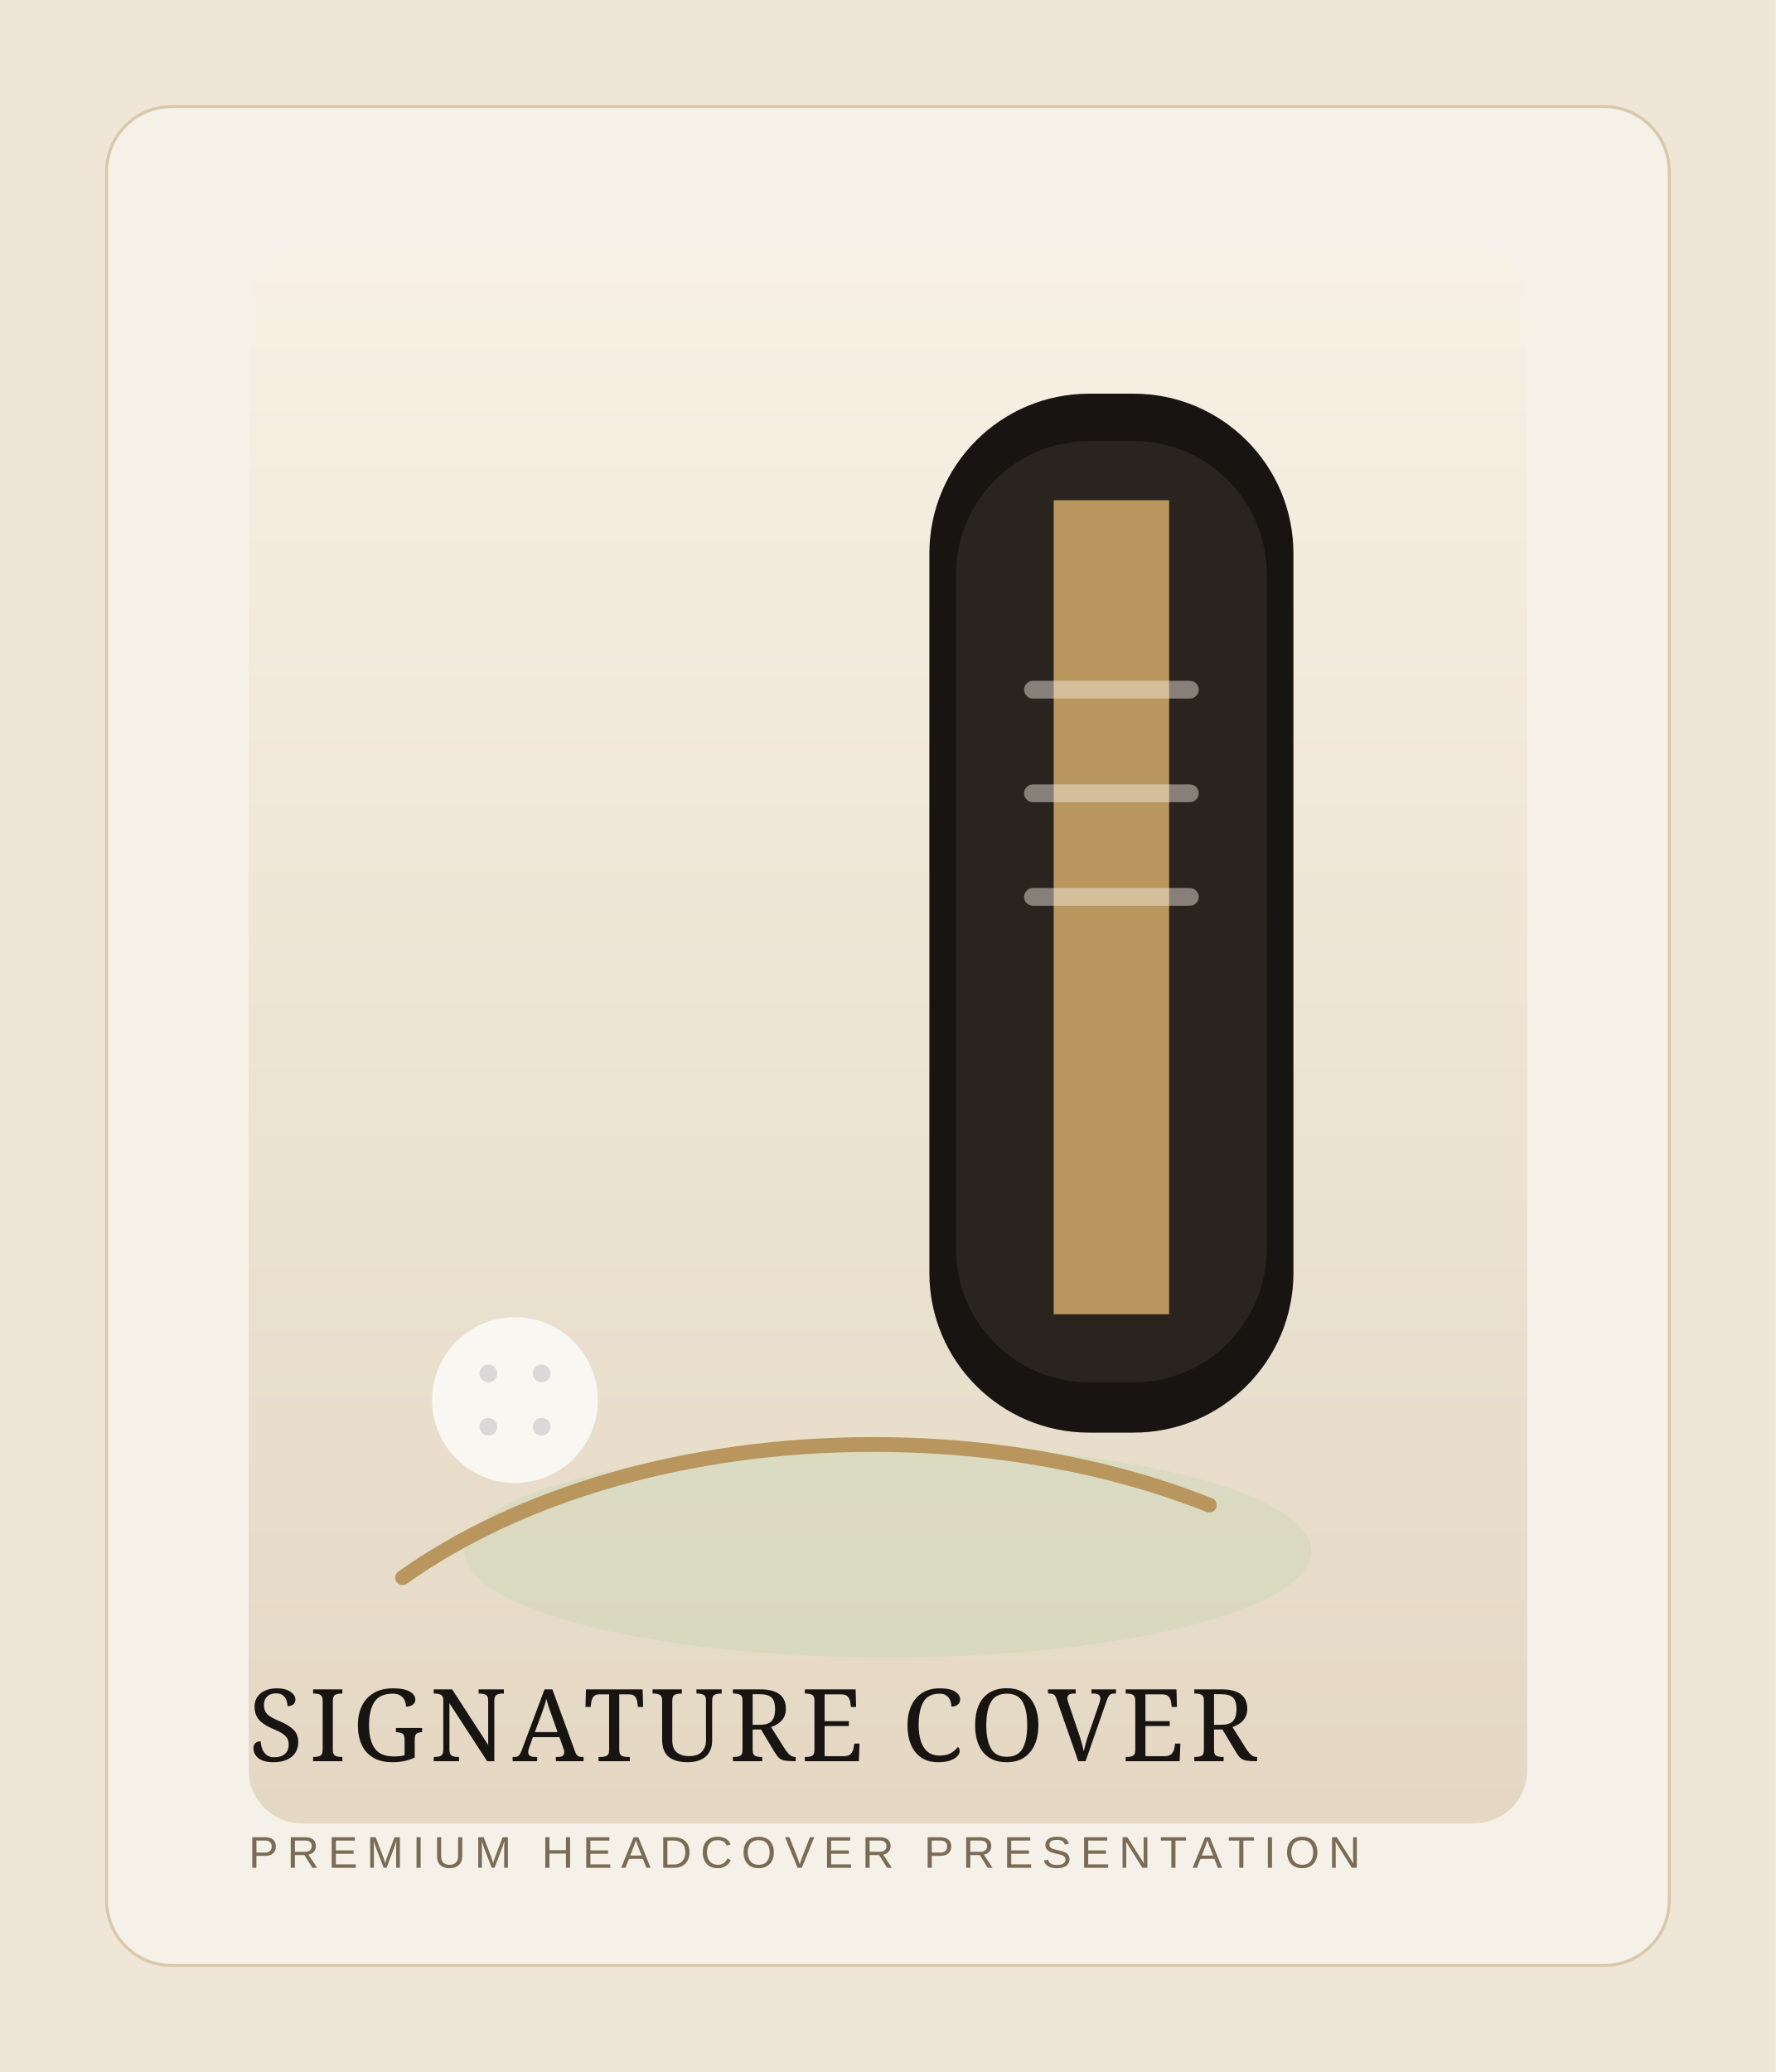
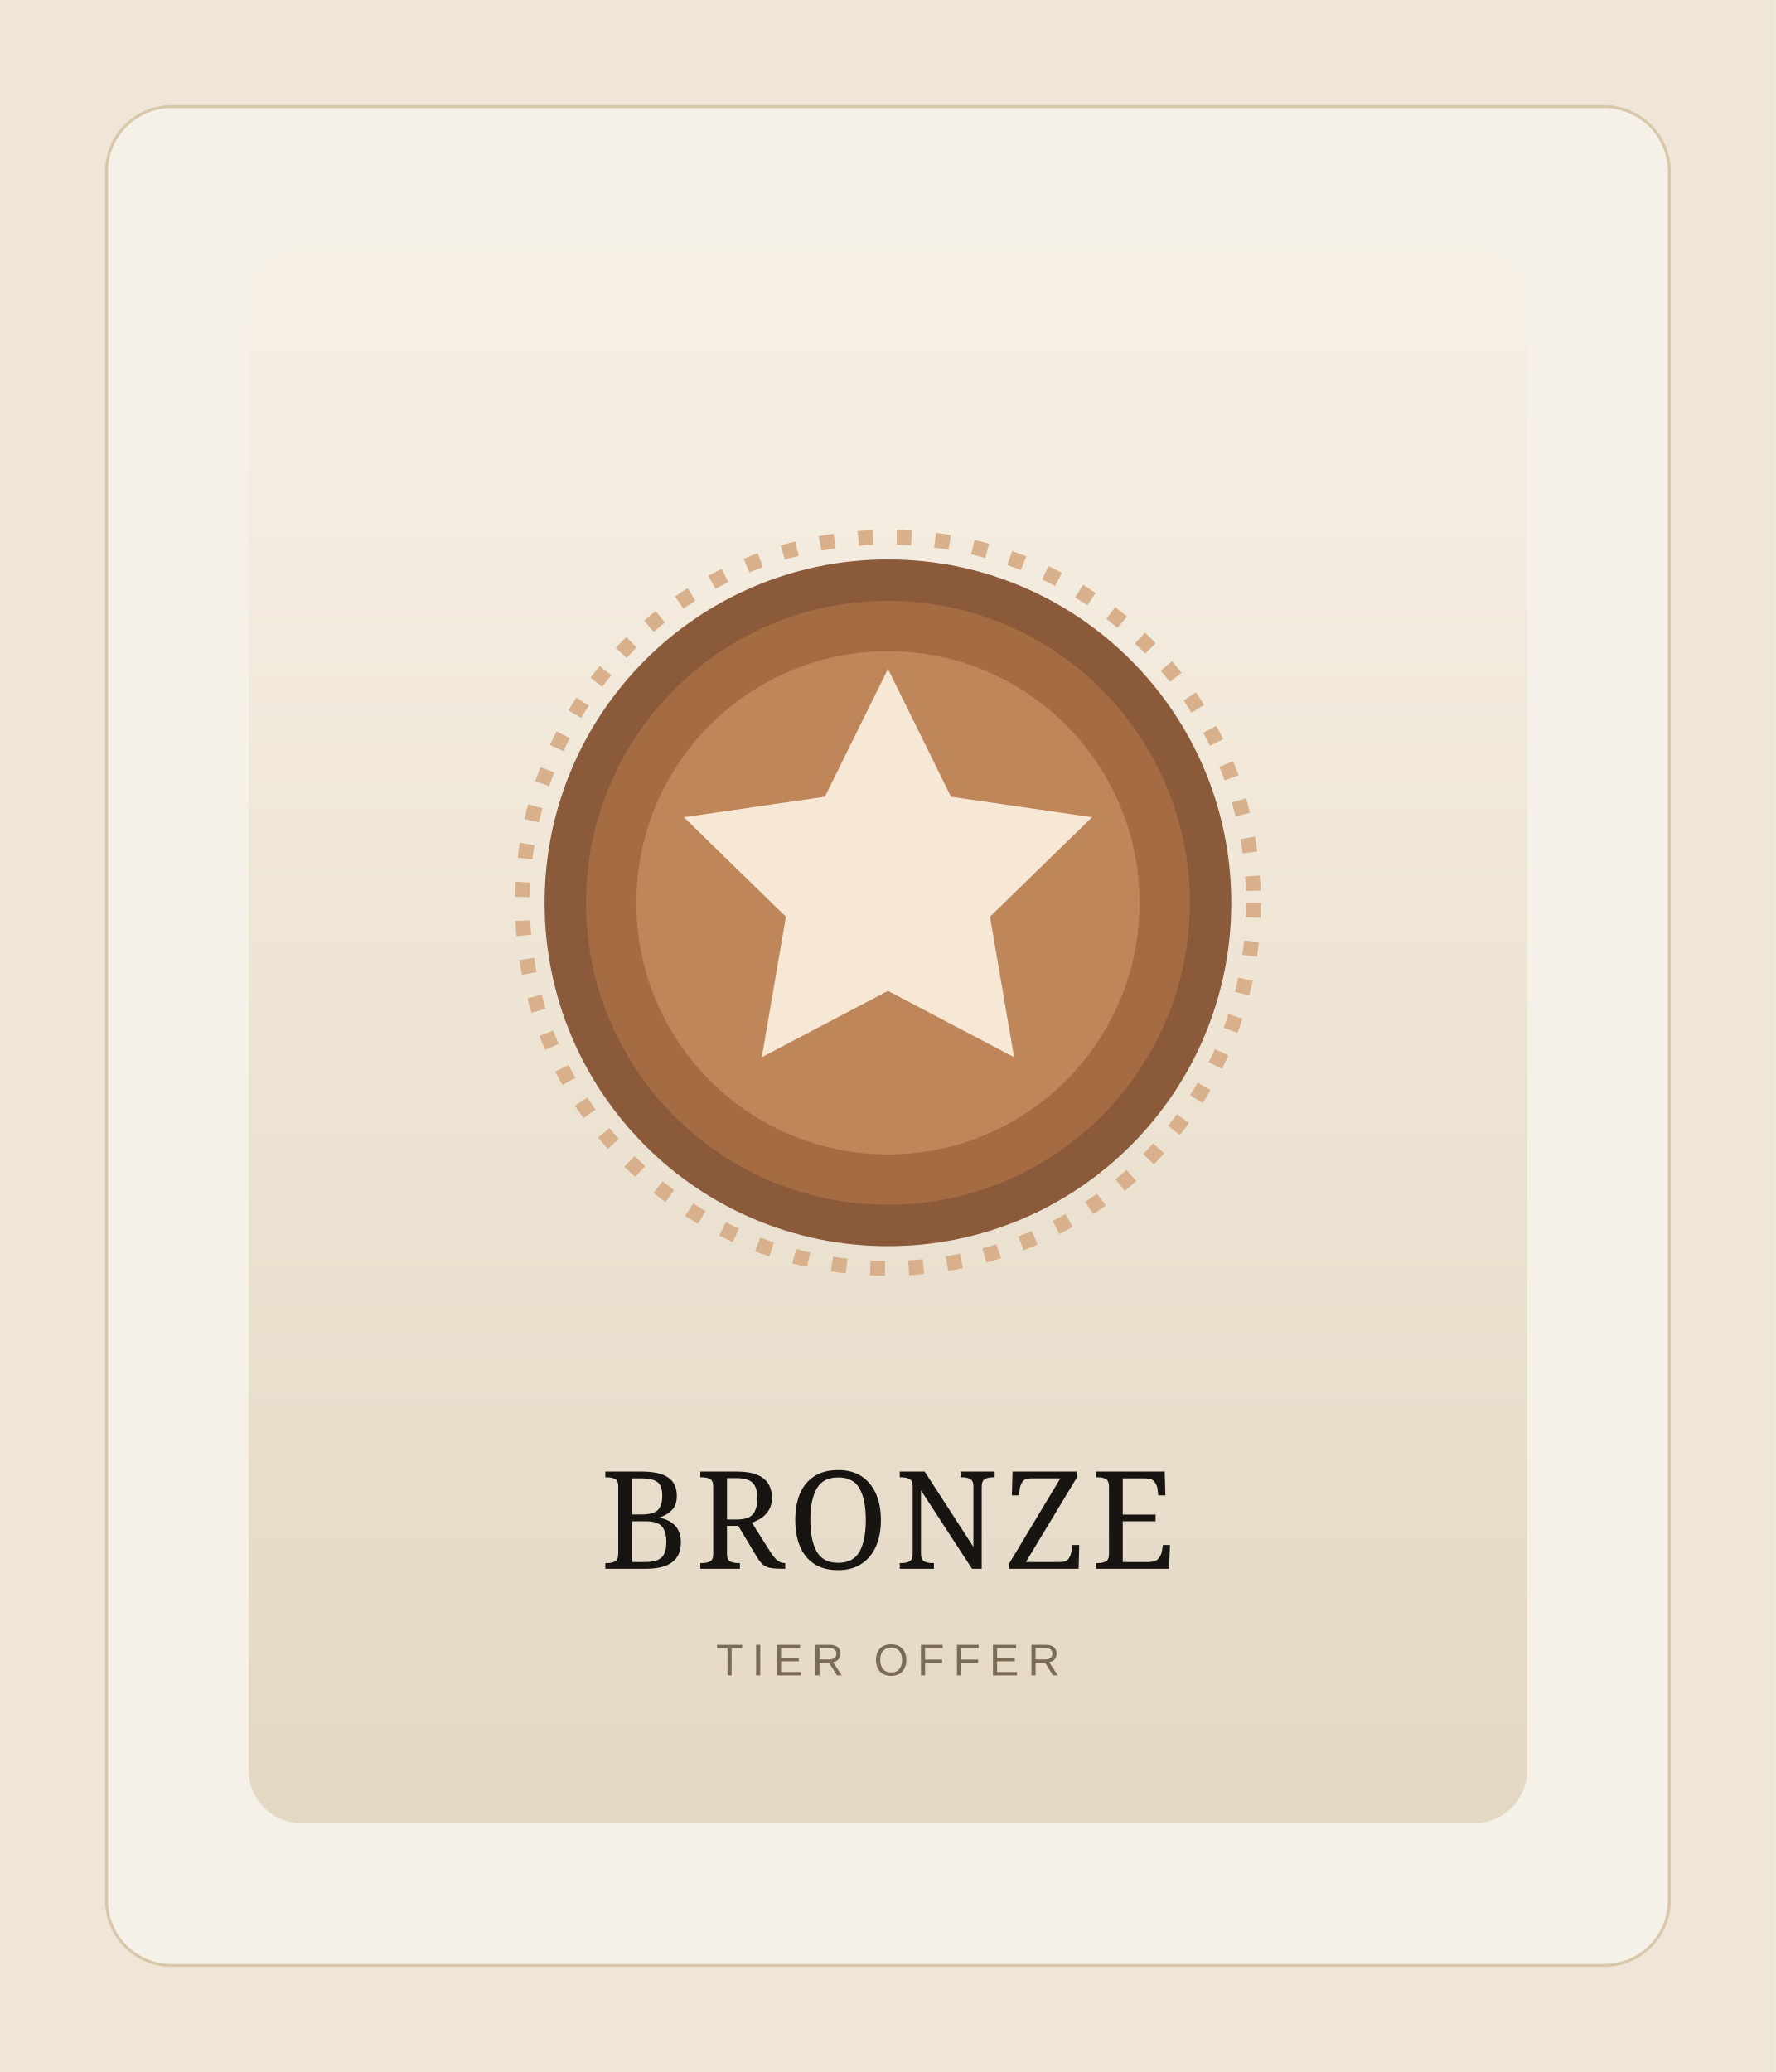
<svg xmlns="http://www.w3.org/2000/svg" width="1200" height="1400" viewBox="0 0 1200 1400" fill="none">
  <rect width="1200" height="1400" fill="#EFE6D8" />
  <rect x="72" y="72" width="1056" height="1256" rx="44" fill="#F6F1E8" stroke="#D8C7A9" stroke-width="2" />
  <rect x="168" y="168" width="864" height="1064" rx="36" fill="url(#paint0_linear)" />
-   <ellipse cx="600" cy="1048" rx="286" ry="72" fill="#C8D6B5" fill-opacity="0.42" />
-   <path d="M628 374C628 314.353 676.353 266 736 266H766C825.647 266 874 314.353 874 374V860C874 919.647 825.647 968 766 968H736C676.353 968 628 919.647 628 860V374Z" fill="#171411" />
-   <path d="M646 388C646 338.294 686.294 298 736 298H766C815.706 298 856 338.294 856 388V844C856 893.706 815.706 934 766 934H736C686.294 934 646 893.706 646 844V388Z" fill="#2A241E" />
-   <path d="M712 338H790V888H712V338Z" fill="#B8965D" />
-   <path d="M698 466H804" stroke="#F6F1E8" stroke-opacity="0.45" stroke-width="12" stroke-linecap="round" />
-   <path d="M698 536H804" stroke="#F6F1E8" stroke-opacity="0.45" stroke-width="12" stroke-linecap="round" />
-   <path d="M698 606H804" stroke="#F6F1E8" stroke-opacity="0.45" stroke-width="12" stroke-linecap="round" />
-   <path d="M272 1066C350.258 1010.34 463.242 976 590 976C674.178 976 752.304 991.149 817.184 1016.98" stroke="#B8965D" stroke-width="10" stroke-linecap="round" />
-   <circle cx="348" cy="946" r="56" fill="#F9F7F2" />
-   <circle cx="330" cy="928" r="6" fill="#D9D9D9" />
-   <circle cx="366" cy="928" r="6" fill="#D9D9D9" />
-   <circle cx="330" cy="964" r="6" fill="#D9D9D9" />
-   <circle cx="366" cy="964" r="6" fill="#D9D9D9" />
-   <text x="168" y="1190" fill="#171411" font-family="Georgia, serif" font-size="68" letter-spacing="4">SIGNATURE COVER</text>
-   <text x="168" y="1262" fill="#7A6B55" font-family="Arial, sans-serif" font-size="30" letter-spacing="6">PREMIUM HEADCOVER PRESENTATION</text>
+   <circle cx="600" cy="610" r="232" fill="#8A5A3B" />
+   <circle cx="600" cy="610" r="204" fill="#A56C43" />
+   <circle cx="600" cy="610" r="170" fill="#BF865A" />
+   <path d="M600 452L642.615 538.343L737.894 552.187L668.947 619.406L685.231 714.313L600 669.5L514.769 714.313L531.053 619.406L462.106 552.187L557.385 538.343L600 452Z" fill="#F6E8D5" />
+   <circle cx="600" cy="610" r="247" stroke="#D8B08B" stroke-width="10" stroke-dasharray="10 16" />
+   <text x="600" y="1060" fill="#171411" font-family="Georgia, serif" font-size="92" text-anchor="middle" letter-spacing="4">BRONZE</text>
+   <text x="600" y="1132" fill="#7A6B55" font-family="Arial, sans-serif" font-size="30" text-anchor="middle" letter-spacing="6">TIER OFFER</text>
  <defs>
    <linearGradient id="paint0_linear" x1="600" y1="168" x2="600" y2="1232" gradientUnits="userSpaceOnUse">
      <stop stop-color="#F7F0E4" />
      <stop offset="1" stop-color="#E4D8C4" />
    </linearGradient>
  </defs>
</svg>
